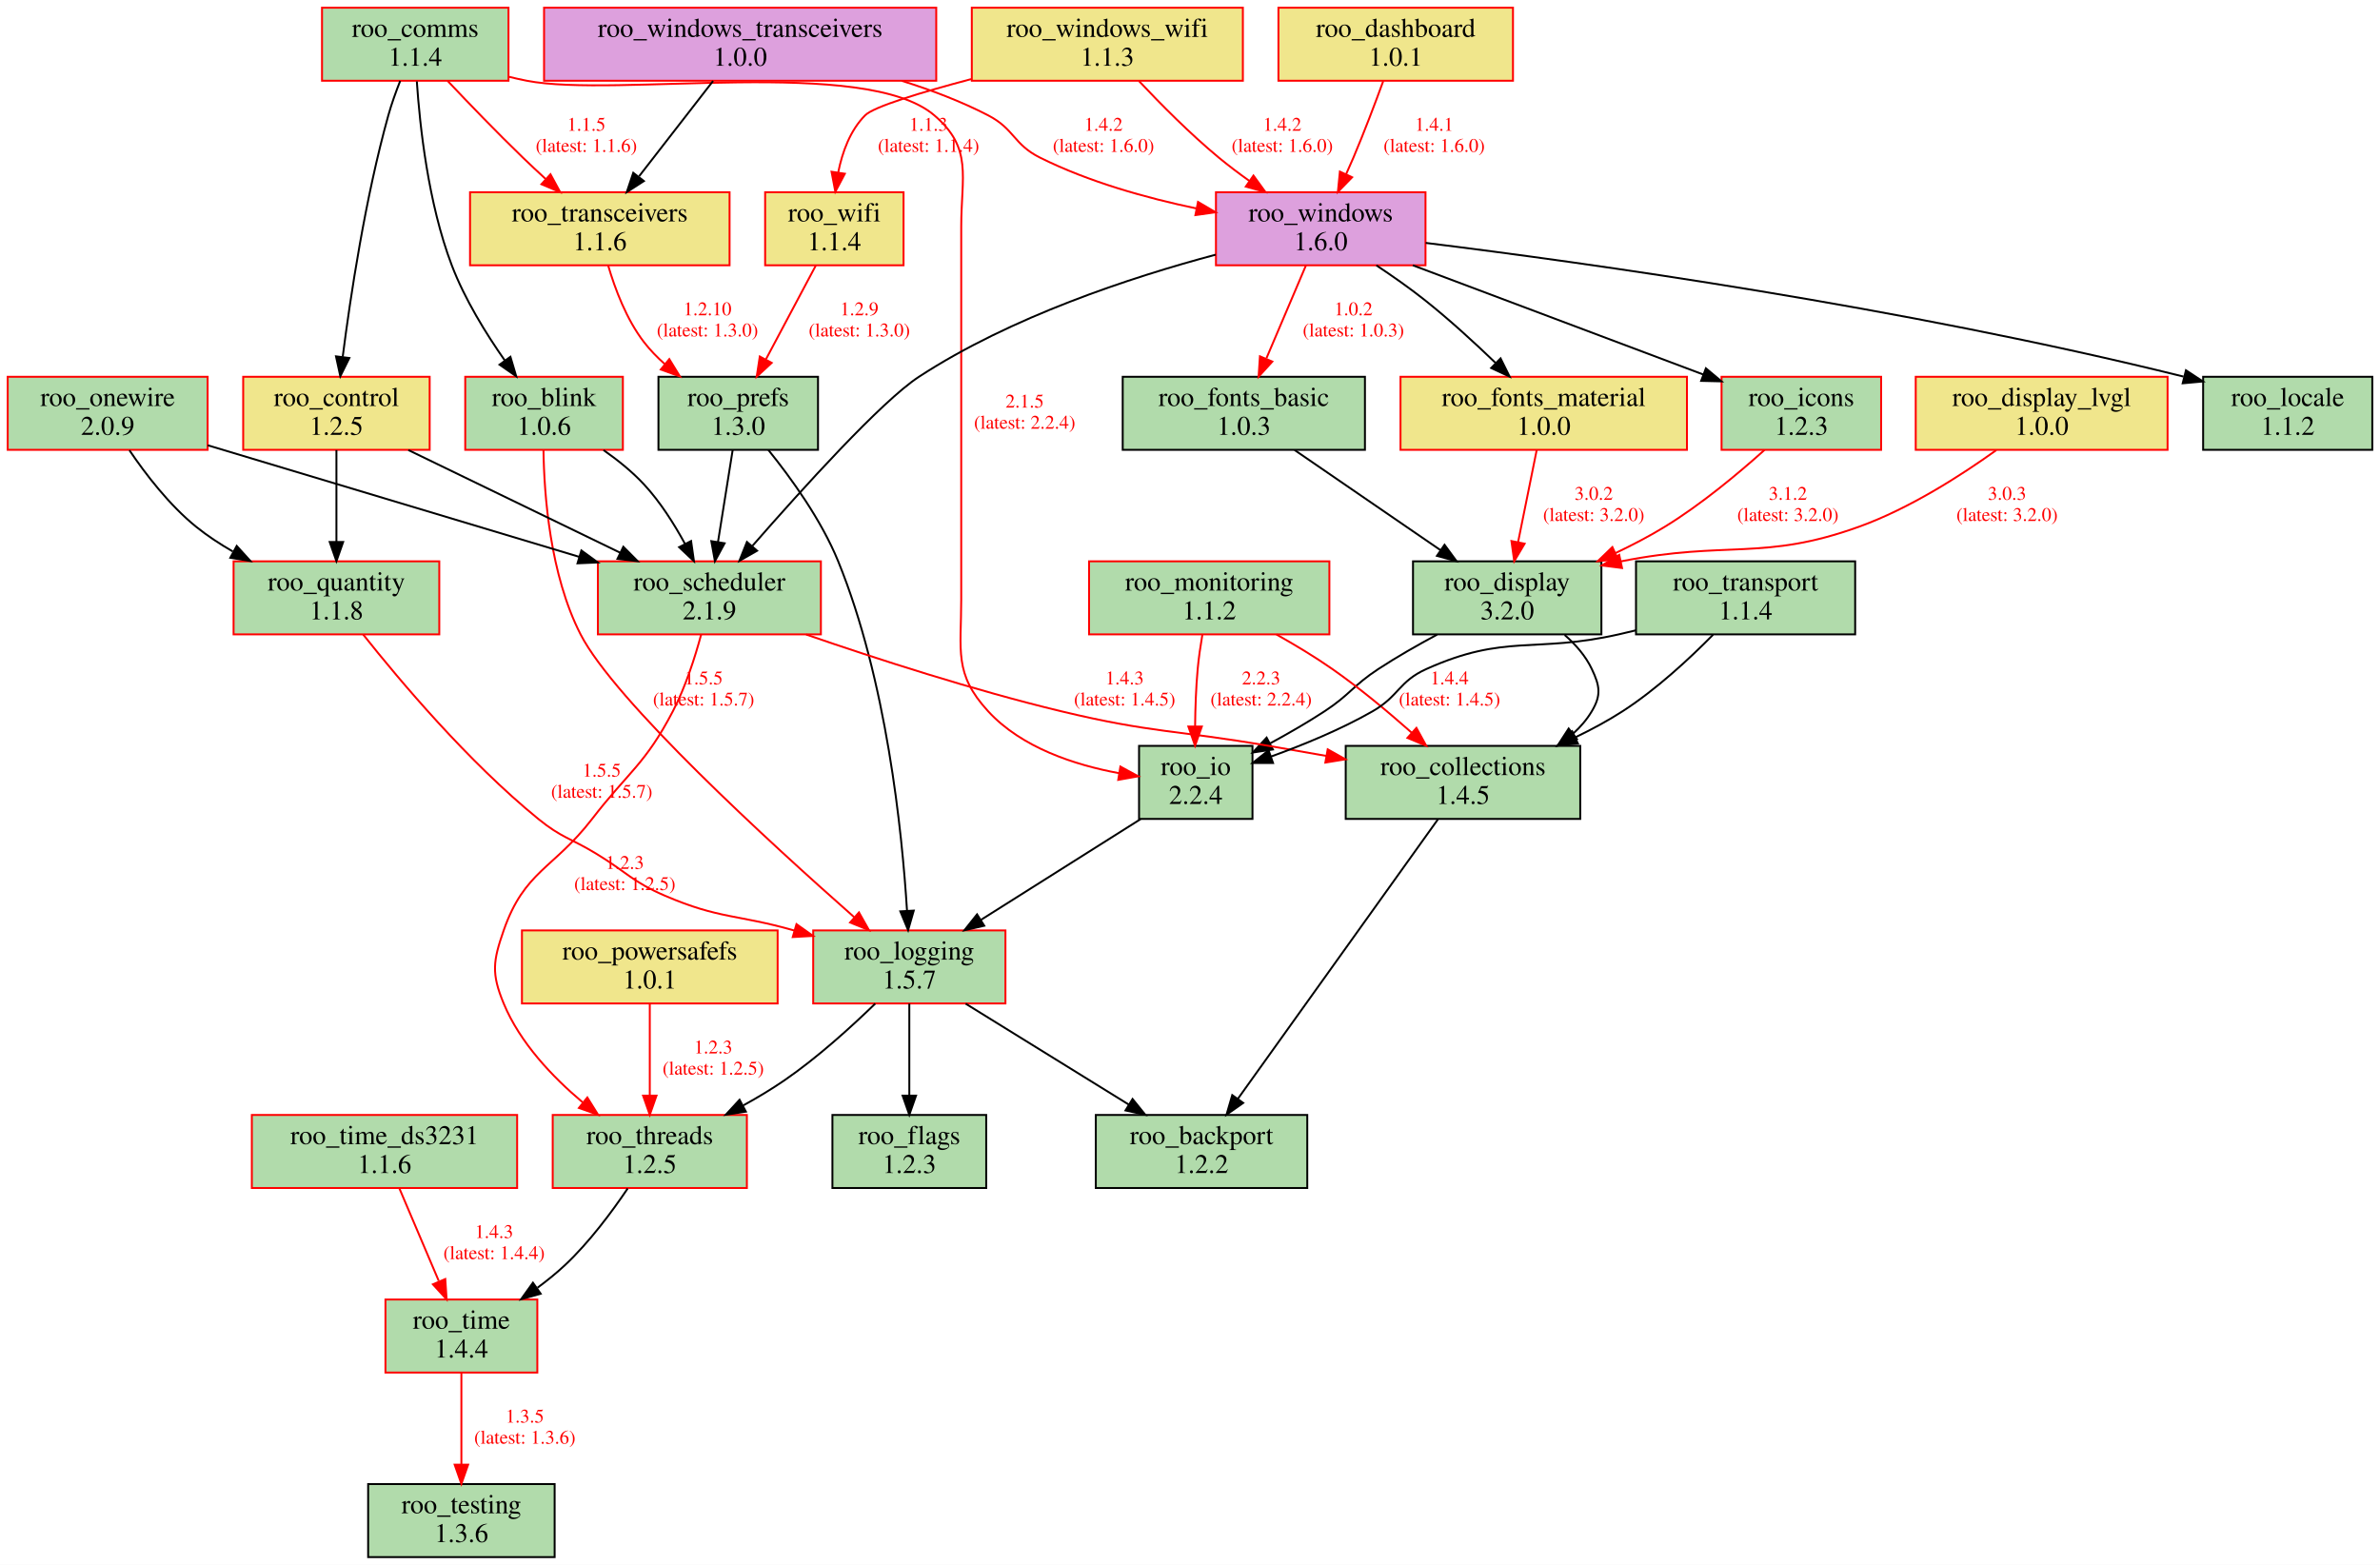
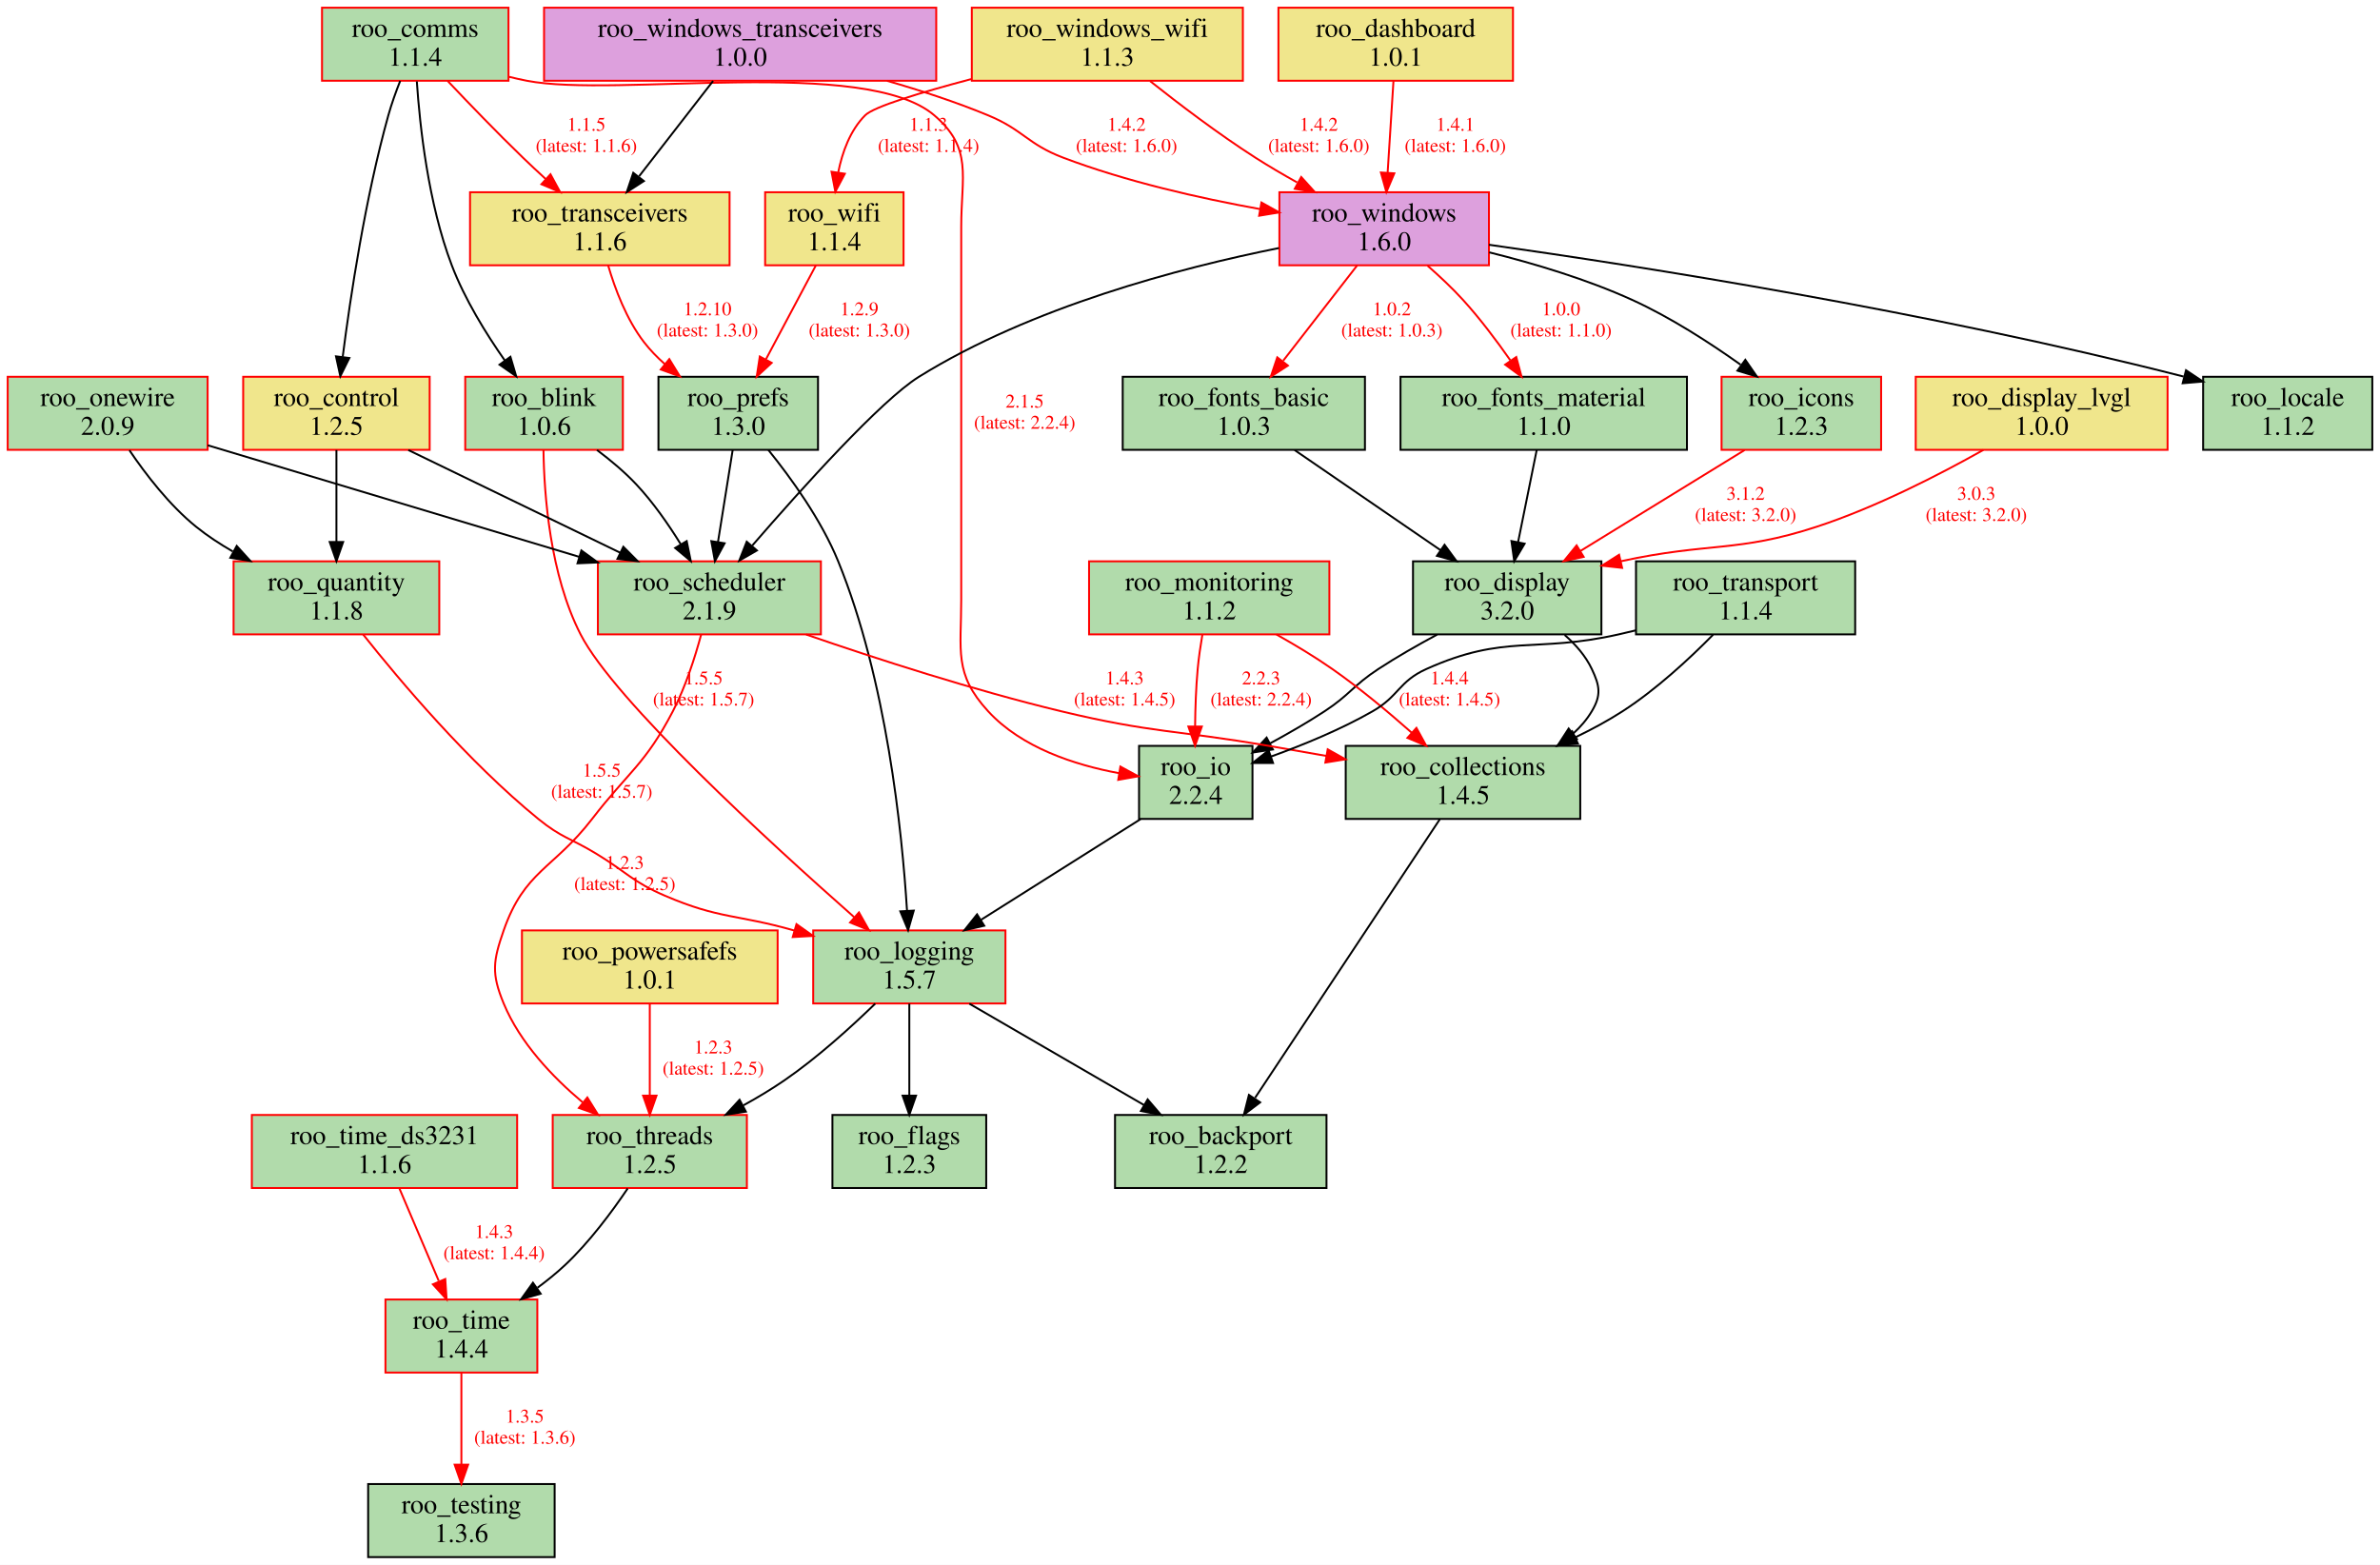
<svg xmlns="http://www.w3.org/2000/svg" width="1238pt" height="814pt" viewBox="0.00 0.00 1238.00 814.00">
  <g id="graph0" class="graph" transform="scale(1 1) rotate(0) translate(4 810)">
    <polygon fill="white" stroke="transparent" points="-4,4 -4,-810 1234,-810 1234,4 -4,4" />
    <g id="node1" class="node">
-       <polygon fill="#b1dbab" stroke="black" points="676,-230 566,-230 566,-192 676,-192 676,-230" />
-       <text text-anchor="middle" x="621" y="-214.8" font-family="Times,serif" font-size="14.00">roo_backport</text>
-       <text text-anchor="middle" x="621" y="-199.8" font-family="Times,serif" font-size="14.00">1.2.2</text>
+       <polygon fill="#b1dbab" stroke="black" points="686,-230 576,-230 576,-192 686,-192 686,-230" />
+       <text text-anchor="middle" x="631" y="-214.8" font-family="Times,serif" font-size="14.00">roo_backport</text>
+       <text text-anchor="middle" x="631" y="-199.8" font-family="Times,serif" font-size="14.00">1.2.2</text>
    </g>
    <g id="node2" class="node">
      <polygon fill="#b1dbab" stroke="red" points="320,-614 238,-614 238,-576 320,-576 320,-614" />
      <text text-anchor="middle" x="279" y="-598.8" font-family="Times,serif" font-size="14.00">roo_blink</text>
      <text text-anchor="middle" x="279" y="-583.8" font-family="Times,serif" font-size="14.00">1.0.6</text>
    </g>
    <g id="node15" class="node">
      <polygon fill="#b1dbab" stroke="red" points="519,-326 419,-326 419,-288 519,-288 519,-326" />
      <text text-anchor="middle" x="469" y="-310.8" font-family="Times,serif" font-size="14.00">roo_logging</text>
      <text text-anchor="middle" x="469" y="-295.8" font-family="Times,serif" font-size="14.00">1.5.7</text>
    </g>
    <g id="edge1" class="edge">
      <path fill="none" stroke="red" d="M278.7,-575.97C279.02,-552.57 282.07,-511.07 298,-480 315.68,-445.52 396.32,-371.72 440.26,-332.95" />
      <polygon fill="red" stroke="red" points="442.81,-335.37 448.01,-326.14 438.19,-330.11 442.81,-335.37" />
      <text text-anchor="middle" x="362" y="-454" font-family="Times,serif" font-size="10.00" fill="red">1.5.5</text>
      <text text-anchor="middle" x="362" y="-443" font-family="Times,serif" font-size="10.00" fill="red">(latest: 1.5.7)</text>
    </g>
    <g id="node21" class="node">
      <polygon fill="#b1dbab" stroke="red" points="423,-518 307,-518 307,-480 423,-480 423,-518" />
      <text text-anchor="middle" x="365" y="-502.8" font-family="Times,serif" font-size="14.00">roo_scheduler</text>
      <text text-anchor="middle" x="365" y="-487.8" font-family="Times,serif" font-size="14.00">2.1.9</text>
    </g>
    <g id="edge2" class="edge">
-       <path fill="none" stroke="black" d="M309.93,-575.86C317.34,-570.67 324.88,-564.6 331,-558 339.39,-548.96 346.64,-537.5 352.27,-527.16" />
-       <polygon fill="black" stroke="black" points="355.48,-528.57 356.97,-518.08 349.26,-525.35 355.48,-528.57" />
+       <path fill="none" stroke="black" d="M306.53,-575.91C313.61,-570.59 320.94,-564.46 327,-558 335.73,-548.7 343.74,-537.16 350.14,-526.83" />
+       <polygon fill="black" stroke="black" points="353.2,-528.53 355.32,-518.15 347.19,-524.94 353.2,-528.53" />
    </g>
    <g id="node3" class="node">
      <polygon fill="#b1dbab" stroke="black" points="818,-422 696,-422 696,-384 818,-384 818,-422" />
      <text text-anchor="middle" x="757" y="-406.8" font-family="Times,serif" font-size="14.00">roo_collections</text>
      <text text-anchor="middle" x="757" y="-391.8" font-family="Times,serif" font-size="14.00">1.4.5</text>
    </g>
    <g id="edge3" class="edge">
-       <path fill="none" stroke="black" d="M743.96,-383.78C719.79,-350.02 667.96,-277.61 639.93,-238.45" />
-       <polygon fill="black" stroke="black" points="642.67,-236.26 634,-230.16 636.98,-240.33 642.67,-236.26" />
+       <path fill="none" stroke="black" d="M744.92,-383.78C722.62,-350.16 674.91,-278.22 648.87,-238.94" />
+       <polygon fill="black" stroke="black" points="651.49,-236.56 643.04,-230.16 645.65,-240.43 651.49,-236.56" />
    </g>
    <g id="node4" class="node">
      <polygon fill="#b1dbab" stroke="red" points="260.5,-806 163.5,-806 163.5,-768 260.5,-768 260.5,-806" />
      <text text-anchor="middle" x="212" y="-790.8" font-family="Times,serif" font-size="14.00">roo_comms</text>
      <text text-anchor="middle" x="212" y="-775.8" font-family="Times,serif" font-size="14.00">1.1.4</text>
    </g>
    <g id="edge4" class="edge">
      <path fill="none" stroke="black" d="M212.82,-767.65C214.36,-744.62 218.71,-704.25 231,-672 237.72,-654.37 248.8,-636.44 258.62,-622.43" />
      <polygon fill="black" stroke="black" points="261.51,-624.4 264.52,-614.25 255.84,-620.31 261.51,-624.4" />
    </g>
    <g id="node5" class="node">
      <polygon fill="khaki" stroke="red" points="219.5,-614 122.5,-614 122.5,-576 219.5,-576 219.5,-614" />
      <text text-anchor="middle" x="171" y="-598.8" font-family="Times,serif" font-size="14.00">roo_control</text>
      <text text-anchor="middle" x="171" y="-583.8" font-family="Times,serif" font-size="14.00">1.2.5</text>
    </g>
    <g id="edge5" class="edge">
      <path fill="none" stroke="black" d="M204.17,-767.92C201.93,-762.26 199.66,-755.94 198,-750 185.99,-706.97 178.26,-655.61 174.27,-624.42" />
      <polygon fill="black" stroke="black" points="177.72,-623.77 173.02,-614.28 170.77,-624.63 177.72,-623.77" />
    </g>
    <g id="node13" class="node">
      <polygon fill="#b1dbab" stroke="black" points="647.5,-422 588.5,-422 588.5,-384 647.5,-384 647.5,-422" />
      <text text-anchor="middle" x="618" y="-406.8" font-family="Times,serif" font-size="14.00">roo_io</text>
      <text text-anchor="middle" x="618" y="-391.8" font-family="Times,serif" font-size="14.00">2.2.4</text>
    </g>
    <g id="edge6" class="edge">
      <path fill="none" stroke="red" d="M260.54,-770.1C263.72,-769.32 266.9,-768.61 270,-768 316.4,-758.94 446.12,-780.79 482,-750 502.12,-732.73 496,-718.52 496,-692 496,-692 496,-692 496,-498 496,-471.48 492.06,-459.53 510,-440 527.39,-421.07 554.99,-412.08 577.94,-407.82" />
      <polygon fill="red" stroke="red" points="578.79,-411.23 588.1,-406.17 577.67,-404.32 578.79,-411.23" />
      <text text-anchor="middle" x="529" y="-598" font-family="Times,serif" font-size="10.00" fill="red">2.1.5</text>
      <text text-anchor="middle" x="529" y="-587" font-family="Times,serif" font-size="10.00" fill="red">(latest: 2.2.4)</text>
    </g>
    <g id="node26" class="node">
      <polygon fill="khaki" stroke="red" points="375.5,-710 240.5,-710 240.5,-672 375.5,-672 375.5,-710" />
      <text text-anchor="middle" x="308" y="-694.8" font-family="Times,serif" font-size="14.00">roo_transceivers</text>
      <text text-anchor="middle" x="308" y="-679.8" font-family="Times,serif" font-size="14.00">1.1.6</text>
    </g>
    <g id="edge7" class="edge">
      <path fill="none" stroke="red" d="M228.84,-767.91C239.8,-756.31 254.51,-741.03 268,-728 271.77,-724.36 275.8,-720.59 279.81,-716.92" />
      <polygon fill="red" stroke="red" points="282.34,-719.35 287.4,-710.04 277.64,-714.16 282.34,-719.35" />
      <text text-anchor="middle" x="301" y="-742" font-family="Times,serif" font-size="10.00" fill="red">1.1.5</text>
      <text text-anchor="middle" x="301" y="-731" font-family="Times,serif" font-size="10.00" fill="red">(latest: 1.1.6)</text>
    </g>
    <g id="node20" class="node">
      <polygon fill="#b1dbab" stroke="red" points="224.5,-518 117.5,-518 117.5,-480 224.5,-480 224.5,-518" />
      <text text-anchor="middle" x="171" y="-502.8" font-family="Times,serif" font-size="14.00">roo_quantity</text>
      <text text-anchor="middle" x="171" y="-487.8" font-family="Times,serif" font-size="14.00">1.1.8</text>
    </g>
    <g id="edge8" class="edge">
      <path fill="none" stroke="black" d="M171,-575.88C171,-562.35 171,-543.62 171,-528.15" />
      <polygon fill="black" stroke="black" points="174.5,-528.07 171,-518.07 167.5,-528.07 174.5,-528.07" />
    </g>
    <g id="edge9" class="edge">
      <path fill="none" stroke="black" d="M208.41,-575.88C239.81,-560.66 284.81,-538.85 318.52,-522.52" />
      <polygon fill="black" stroke="black" points="320.24,-525.58 327.71,-518.07 317.18,-519.28 320.24,-525.58" />
    </g>
    <g id="node6" class="node">
      <polygon fill="khaki" stroke="red" points="783,-806 661,-806 661,-768 783,-768 783,-806" />
      <text text-anchor="middle" x="722" y="-790.8" font-family="Times,serif" font-size="14.00">roo_dashboard</text>
      <text text-anchor="middle" x="722" y="-775.8" font-family="Times,serif" font-size="14.00">1.0.1</text>
    </g>
    <g id="node29" class="node">
-       <polygon fill="plum" stroke="red" points="737.5,-710 628.5,-710 628.5,-672 737.5,-672 737.5,-710" />
-       <text text-anchor="middle" x="683" y="-694.8" font-family="Times,serif" font-size="14.00">roo_windows</text>
-       <text text-anchor="middle" x="683" y="-679.8" font-family="Times,serif" font-size="14.00">1.6.0</text>
+       <polygon fill="plum" stroke="red" points="770.5,-710 661.5,-710 661.5,-672 770.5,-672 770.5,-710" />
+       <text text-anchor="middle" x="716" y="-694.8" font-family="Times,serif" font-size="14.00">roo_windows</text>
+       <text text-anchor="middle" x="716" y="-679.8" font-family="Times,serif" font-size="14.00">1.6.0</text>
    </g>
    <g id="edge10" class="edge">
-       <path fill="none" stroke="red" d="M715.52,-767.83C711.32,-756.32 705.6,-741.18 700,-728 698.8,-725.17 697.49,-722.23 696.17,-719.31" />
-       <polygon fill="red" stroke="red" points="699.32,-717.78 691.93,-710.19 692.97,-720.73 699.32,-717.78" />
-       <text text-anchor="middle" x="742" y="-742" font-family="Times,serif" font-size="10.00" fill="red">1.4.1</text>
-       <text text-anchor="middle" x="742" y="-731" font-family="Times,serif" font-size="10.00" fill="red">(latest: 1.6.0)</text>
+       <path fill="none" stroke="red" d="M720.84,-767.88C719.98,-754.35 718.78,-735.62 717.8,-720.15" />
+       <polygon fill="red" stroke="red" points="721.28,-719.83 717.15,-710.07 714.3,-720.27 721.28,-719.83" />
+       <text text-anchor="middle" x="753" y="-742" font-family="Times,serif" font-size="10.00" fill="red">1.4.1</text>
+       <text text-anchor="middle" x="753" y="-731" font-family="Times,serif" font-size="10.00" fill="red">(latest: 1.6.0)</text>
    </g>
    <g id="node7" class="node">
      <polygon fill="#b1dbab" stroke="black" points="829,-518 731,-518 731,-480 829,-480 829,-518" />
      <text text-anchor="middle" x="780" y="-502.8" font-family="Times,serif" font-size="14.00">roo_display</text>
      <text text-anchor="middle" x="780" y="-487.8" font-family="Times,serif" font-size="14.00">3.2.0</text>
    </g>
    <g id="edge11" class="edge">
      <path fill="none" stroke="black" d="M809.9,-479.69C815.6,-474.71 820.79,-468.78 824,-462 828.19,-453.16 829.02,-448.39 824,-440 821.43,-435.69 818.14,-431.87 814.41,-428.49" />
      <polygon fill="black" stroke="black" points="816.26,-425.49 806.21,-422.13 811.97,-431.03 816.26,-425.49" />
    </g>
    <g id="edge12" class="edge">
      <path fill="none" stroke="black" d="M743.52,-479.87C733.43,-474.46 722.61,-468.29 713,-462 699.76,-453.33 698.24,-448.67 685,-440 676.04,-434.14 666.04,-428.38 656.55,-423.24" />
      <polygon fill="black" stroke="black" points="658.13,-420.12 647.66,-418.53 654.85,-426.3 658.13,-420.12" />
    </g>
    <g id="node8" class="node">
      <polygon fill="khaki" stroke="red" points="1123.5,-614 992.5,-614 992.5,-576 1123.5,-576 1123.5,-614" />
      <text text-anchor="middle" x="1058" y="-598.8" font-family="Times,serif" font-size="14.00">roo_display_lvgl</text>
      <text text-anchor="middle" x="1058" y="-583.8" font-family="Times,serif" font-size="14.00">1.0.0</text>
    </g>
    <g id="edge13" class="edge">
-       <path fill="none" stroke="red" d="M1034.39,-575.82C1015.97,-562.6 989.18,-545.43 963,-536 913.08,-518.03 894.76,-528.99 839.24,-517.99" />
-       <polygon fill="red" stroke="red" points="839.73,-514.52 829.22,-515.85 838.27,-521.36 839.73,-514.52" />
-       <text text-anchor="middle" x="1040" y="-550" font-family="Times,serif" font-size="10.00" fill="red">3.0.3</text>
-       <text text-anchor="middle" x="1040" y="-539" font-family="Times,serif" font-size="10.00" fill="red">(latest: 3.2.0)</text>
+       <path fill="none" stroke="red" d="M1027.74,-575.97C1004.71,-563.01 971.81,-546.09 941,-536 899.68,-522.46 885.06,-528.05 839.19,-518.05" />
+       <polygon fill="red" stroke="red" points="839.77,-514.59 829.24,-515.75 838.2,-521.41 839.77,-514.59" />
+       <text text-anchor="middle" x="1024" y="-550" font-family="Times,serif" font-size="10.00" fill="red">3.0.3</text>
+       <text text-anchor="middle" x="1024" y="-539" font-family="Times,serif" font-size="10.00" fill="red">(latest: 3.2.0)</text>
    </g>
    <g id="node9" class="node">
      <polygon fill="#b1dbab" stroke="black" points="509,-230 429,-230 429,-192 509,-192 509,-230" />
      <text text-anchor="middle" x="469" y="-214.8" font-family="Times,serif" font-size="14.00">roo_flags</text>
      <text text-anchor="middle" x="469" y="-199.8" font-family="Times,serif" font-size="14.00">1.2.3</text>
    </g>
    <g id="node10" class="node">
      <polygon fill="#b1dbab" stroke="black" points="706,-614 580,-614 580,-576 706,-576 706,-614" />
      <text text-anchor="middle" x="643" y="-598.8" font-family="Times,serif" font-size="14.00">roo_fonts_basic</text>
      <text text-anchor="middle" x="643" y="-583.8" font-family="Times,serif" font-size="14.00">1.0.3</text>
    </g>
    <g id="edge14" class="edge">
      <path fill="none" stroke="black" d="M669.41,-575.88C691.02,-561.05 721.75,-539.97 745.33,-523.79" />
      <polygon fill="black" stroke="black" points="747.4,-526.61 753.67,-518.07 743.44,-520.84 747.4,-526.61" />
    </g>
    <g id="node11" class="node">
-       <polygon fill="khaki" stroke="red" points="873.5,-614 724.5,-614 724.5,-576 873.5,-576 873.5,-614" />
+       <polygon fill="#b1dbab" stroke="black" points="873.5,-614 724.5,-614 724.5,-576 873.5,-576 873.5,-614" />
      <text text-anchor="middle" x="799" y="-598.8" font-family="Times,serif" font-size="14.00">roo_fonts_material</text>
-       <text text-anchor="middle" x="799" y="-583.8" font-family="Times,serif" font-size="14.00">1.0.0</text>
+       <text text-anchor="middle" x="799" y="-583.8" font-family="Times,serif" font-size="14.00">1.1.0</text>
    </g>
    <g id="edge15" class="edge">
-       <path fill="none" stroke="red" d="M795.34,-575.88C792.6,-562.35 788.82,-543.62 785.69,-528.15" />
-       <polygon fill="red" stroke="red" points="789.06,-527.18 783.65,-518.07 782.2,-528.56 789.06,-527.18" />
-       <text text-anchor="middle" x="825" y="-550" font-family="Times,serif" font-size="10.00" fill="red">3.0.2</text>
-       <text text-anchor="middle" x="825" y="-539" font-family="Times,serif" font-size="10.00" fill="red">(latest: 3.2.0)</text>
+       <path fill="none" stroke="black" d="M795.34,-575.88C792.6,-562.35 788.82,-543.62 785.69,-528.15" />
+       <polygon fill="black" stroke="black" points="789.06,-527.18 783.65,-518.07 782.2,-528.56 789.06,-527.18" />
    </g>
    <g id="node12" class="node">
      <polygon fill="#b1dbab" stroke="red" points="974.5,-614 891.5,-614 891.5,-576 974.5,-576 974.5,-614" />
      <text text-anchor="middle" x="933" y="-598.8" font-family="Times,serif" font-size="14.00">roo_icons</text>
      <text text-anchor="middle" x="933" y="-583.8" font-family="Times,serif" font-size="14.00">1.2.3</text>
    </g>
    <g id="edge16" class="edge">
-       <path fill="none" stroke="red" d="M913.89,-575.97C900.18,-563.66 880.87,-547.55 862,-536 853.93,-531.06 845.06,-526.43 836.23,-522.25" />
-       <polygon fill="red" stroke="red" points="837.63,-519.04 827.08,-518.06 834.71,-525.41 837.63,-519.04" />
-       <text text-anchor="middle" x="926" y="-550" font-family="Times,serif" font-size="10.00" fill="red">3.1.2</text>
-       <text text-anchor="middle" x="926" y="-539" font-family="Times,serif" font-size="10.00" fill="red">(latest: 3.2.0)</text>
+       <path fill="none" stroke="red" d="M903.5,-575.88C879.16,-560.92 844.45,-539.6 818.03,-523.36" />
+       <polygon fill="red" stroke="red" points="819.76,-520.32 809.41,-518.07 816.1,-526.29 819.76,-520.32" />
+       <text text-anchor="middle" x="904" y="-550" font-family="Times,serif" font-size="10.00" fill="red">3.1.2</text>
+       <text text-anchor="middle" x="904" y="-539" font-family="Times,serif" font-size="10.00" fill="red">(latest: 3.2.0)</text>
    </g>
    <g id="edge17" class="edge">
      <path fill="none" stroke="black" d="M589.27,-383.88C565.67,-368.99 532.06,-347.78 506.37,-331.57" />
      <polygon fill="black" stroke="black" points="507.97,-328.44 497.64,-326.07 504.23,-334.36 507.97,-328.44" />
    </g>
    <g id="node14" class="node">
      <polygon fill="#b1dbab" stroke="black" points="1230,-614 1142,-614 1142,-576 1230,-576 1230,-614" />
      <text text-anchor="middle" x="1186" y="-598.8" font-family="Times,serif" font-size="14.00">roo_locale</text>
      <text text-anchor="middle" x="1186" y="-583.8" font-family="Times,serif" font-size="14.00">1.1.2</text>
    </g>
    <g id="edge18" class="edge">
-       <path fill="none" stroke="black" d="M498.31,-287.88C522.49,-272.92 556.97,-251.6 583.22,-235.36" />
-       <polygon fill="black" stroke="black" points="585.12,-238.31 591.78,-230.07 581.44,-232.35 585.12,-238.31" />
+       <path fill="none" stroke="black" d="M500.24,-287.88C526.12,-272.86 563.08,-251.41 591.1,-235.15" />
+       <polygon fill="black" stroke="black" points="592.97,-238.11 599.86,-230.07 589.45,-232.06 592.97,-238.11" />
    </g>
    <g id="edge19" class="edge">
      <path fill="none" stroke="black" d="M469,-287.88C469,-274.35 469,-255.62 469,-240.15" />
      <polygon fill="black" stroke="black" points="472.5,-240.07 469,-230.07 465.5,-240.07 472.5,-240.07" />
    </g>
    <g id="node23" class="node">
      <polygon fill="#b1dbab" stroke="red" points="384.5,-230 283.5,-230 283.5,-192 384.5,-192 384.5,-230" />
      <text text-anchor="middle" x="334" y="-214.8" font-family="Times,serif" font-size="14.00">roo_threads</text>
      <text text-anchor="middle" x="334" y="-199.8" font-family="Times,serif" font-size="14.00">1.2.5</text>
    </g>
    <g id="edge20" class="edge">
      <path fill="none" stroke="black" d="M451.27,-287.92C438.75,-275.75 421.2,-259.82 404,-248 397.35,-243.43 390.04,-239.05 382.73,-235.02" />
      <polygon fill="black" stroke="black" points="383.99,-231.73 373.52,-230.12 380.7,-237.91 383.99,-231.73" />
    </g>
    <g id="node16" class="node">
      <polygon fill="#b1dbab" stroke="red" points="687.5,-518 562.5,-518 562.5,-480 687.5,-480 687.5,-518" />
      <text text-anchor="middle" x="625" y="-502.8" font-family="Times,serif" font-size="14.00">roo_monitoring</text>
      <text text-anchor="middle" x="625" y="-487.8" font-family="Times,serif" font-size="14.00">1.1.2</text>
    </g>
    <g id="edge21" class="edge">
      <path fill="none" stroke="red" d="M659.96,-479.95C669.6,-474.54 679.9,-468.35 689,-462 703.3,-452.02 718.15,-439.63 730.31,-428.86" />
      <polygon fill="red" stroke="red" points="732.78,-431.35 737.88,-422.06 728.1,-426.14 732.78,-431.35" />
      <text text-anchor="middle" x="750" y="-454" font-family="Times,serif" font-size="10.00" fill="red">1.4.4</text>
      <text text-anchor="middle" x="750" y="-443" font-family="Times,serif" font-size="10.00" fill="red">(latest: 1.4.5)</text>
    </g>
    <g id="edge22" class="edge">
      <path fill="none" stroke="red" d="M621.42,-479.75C620.46,-474.09 619.53,-467.81 619,-462 618.11,-452.31 617.75,-441.67 617.65,-432.18" />
      <polygon fill="red" stroke="red" points="621.15,-432.06 617.63,-422.06 614.15,-432.07 621.15,-432.06" />
      <text text-anchor="middle" x="652" y="-454" font-family="Times,serif" font-size="10.00" fill="red">2.2.3</text>
      <text text-anchor="middle" x="652" y="-443" font-family="Times,serif" font-size="10.00" fill="red">(latest: 2.2.4)</text>
    </g>
    <g id="node17" class="node">
      <polygon fill="#b1dbab" stroke="red" points="104,-614 0,-614 0,-576 104,-576 104,-614" />
      <text text-anchor="middle" x="52" y="-598.8" font-family="Times,serif" font-size="14.00">roo_onewire</text>
      <text text-anchor="middle" x="52" y="-583.8" font-family="Times,serif" font-size="14.00">2.0.9</text>
    </g>
    <g id="edge24" class="edge">
      <path fill="none" stroke="black" d="M63.33,-575.76C71.73,-563.36 84.1,-547.22 98,-536 103.82,-531.3 110.36,-527.01 117.06,-523.15" />
      <polygon fill="black" stroke="black" points="119.13,-526.01 126.26,-518.16 115.8,-519.85 119.13,-526.01" />
    </g>
    <g id="edge23" class="edge">
      <path fill="none" stroke="black" d="M104.04,-578.37C156.95,-562.48 239.18,-537.78 297.17,-520.37" />
      <polygon fill="black" stroke="black" points="298.41,-523.65 306.98,-517.42 296.4,-516.95 298.41,-523.65" />
    </g>
    <g id="node18" class="node">
      <polygon fill="khaki" stroke="red" points="400.5,-326 267.5,-326 267.5,-288 400.5,-288 400.5,-326" />
      <text text-anchor="middle" x="334" y="-310.8" font-family="Times,serif" font-size="14.00">roo_powersafefs</text>
      <text text-anchor="middle" x="334" y="-295.8" font-family="Times,serif" font-size="14.00">1.0.1</text>
    </g>
    <g id="edge25" class="edge">
      <path fill="none" stroke="red" d="M334,-287.88C334,-274.35 334,-255.62 334,-240.15" />
      <polygon fill="red" stroke="red" points="337.5,-240.07 334,-230.07 330.5,-240.07 337.5,-240.07" />
      <text text-anchor="middle" x="367" y="-262" font-family="Times,serif" font-size="10.00" fill="red">1.2.3</text>
      <text text-anchor="middle" x="367" y="-251" font-family="Times,serif" font-size="10.00" fill="red">(latest: 1.2.5)</text>
    </g>
    <g id="node19" class="node">
      <polygon fill="#b1dbab" stroke="black" points="421.5,-614 338.5,-614 338.5,-576 421.5,-576 421.5,-614" />
      <text text-anchor="middle" x="380" y="-598.8" font-family="Times,serif" font-size="14.00">roo_prefs</text>
      <text text-anchor="middle" x="380" y="-583.8" font-family="Times,serif" font-size="14.00">1.3.0</text>
    </g>
    <g id="edge26" class="edge">
      <path fill="none" stroke="black" d="M395.67,-575.93C407.51,-561.29 423.19,-539.61 432,-518 457.15,-456.32 465.23,-377.61 467.8,-336.28" />
      <polygon fill="black" stroke="black" points="471.31,-336.31 468.37,-326.13 464.32,-335.92 471.31,-336.31" />
    </g>
    <g id="edge27" class="edge">
      <path fill="none" stroke="black" d="M377.11,-575.88C374.95,-562.35 371.96,-543.62 369.49,-528.15" />
      <polygon fill="black" stroke="black" points="372.92,-527.39 367.88,-518.07 366,-528.5 372.92,-527.39" />
    </g>
    <g id="edge28" class="edge">
      <path fill="none" stroke="red" d="M184.92,-479.91C203.83,-456.09 239.49,-413.73 276,-384 288.06,-374.18 292.7,-374.05 306,-366 322.04,-356.29 324.77,-351.4 342,-344 370.33,-331.84 379.34,-334.43 409,-326 409.1,-325.97 409.2,-325.94 409.3,-325.91" />
      <polygon fill="red" stroke="red" points="410.3,-329.27 418.94,-323.14 408.36,-322.54 410.3,-329.27" />
      <text text-anchor="middle" x="309" y="-406" font-family="Times,serif" font-size="10.00" fill="red">1.5.5</text>
      <text text-anchor="middle" x="309" y="-395" font-family="Times,serif" font-size="10.00" fill="red">(latest: 1.5.7)</text>
    </g>
    <g id="edge29" class="edge">
      <path fill="none" stroke="red" d="M415.34,-479.92C451.8,-467.35 502.47,-450.95 548,-440 595.31,-428.62 608.05,-430.27 656,-422 665.68,-420.33 675.87,-418.55 685.9,-416.77" />
      <polygon fill="red" stroke="red" points="686.63,-420.2 695.87,-415.01 685.41,-413.31 686.63,-420.2" />
      <text text-anchor="middle" x="581" y="-454" font-family="Times,serif" font-size="10.00" fill="red">1.4.3</text>
      <text text-anchor="middle" x="581" y="-443" font-family="Times,serif" font-size="10.00" fill="red">(latest: 1.4.5)</text>
    </g>
    <g id="edge30" class="edge">
      <path fill="none" stroke="red" d="M360.71,-479.88C357.53,-468.12 352.61,-452.69 346,-440 331.63,-412.41 323,-408.63 304,-384 283.91,-357.95 268.82,-357.07 258,-326 252.44,-310.05 251.54,-303.6 258,-288 266.45,-267.59 283.34,-249.81 299.05,-236.59" />
      <polygon fill="red" stroke="red" points="301.51,-239.1 307.11,-230.1 297.12,-233.64 301.51,-239.1" />
      <text text-anchor="middle" x="321" y="-358" font-family="Times,serif" font-size="10.00" fill="red">1.2.3</text>
      <text text-anchor="middle" x="321" y="-347" font-family="Times,serif" font-size="10.00" fill="red">(latest: 1.2.5)</text>
    </g>
    <g id="node22" class="node">
      <polygon fill="#b1dbab" stroke="black" points="284.5,-38 187.5,-38 187.5,0 284.5,0 284.5,-38" />
      <text text-anchor="middle" x="236" y="-22.8" font-family="Times,serif" font-size="14.00">roo_testing</text>
      <text text-anchor="middle" x="236" y="-7.8" font-family="Times,serif" font-size="14.00">1.3.6</text>
    </g>
    <g id="node24" class="node">
      <polygon fill="#b1dbab" stroke="red" points="275.5,-134 196.5,-134 196.5,-96 275.5,-96 275.5,-134" />
      <text text-anchor="middle" x="236" y="-118.8" font-family="Times,serif" font-size="14.00">roo_time</text>
      <text text-anchor="middle" x="236" y="-103.8" font-family="Times,serif" font-size="14.00">1.4.4</text>
    </g>
    <g id="edge31" class="edge">
      <path fill="none" stroke="black" d="M322.49,-191.74C314.33,-179.64 302.61,-163.86 290,-152 285.58,-147.85 280.64,-143.85 275.58,-140.12" />
      <polygon fill="black" stroke="black" points="277.24,-137.01 267.04,-134.13 273.22,-142.74 277.24,-137.01" />
    </g>
    <g id="edge32" class="edge">
      <path fill="none" stroke="red" d="M236,-95.88C236,-82.35 236,-63.62 236,-48.15" />
      <polygon fill="red" stroke="red" points="239.5,-48.07 236,-38.07 232.5,-48.07 239.5,-48.07" />
      <text text-anchor="middle" x="269" y="-70" font-family="Times,serif" font-size="10.00" fill="red">1.3.5</text>
      <text text-anchor="middle" x="269" y="-59" font-family="Times,serif" font-size="10.00" fill="red">(latest: 1.3.6)</text>
    </g>
    <g id="node25" class="node">
      <polygon fill="#b1dbab" stroke="red" points="265,-230 127,-230 127,-192 265,-192 265,-230" />
      <text text-anchor="middle" x="196" y="-214.8" font-family="Times,serif" font-size="14.00">roo_time_ds3231</text>
      <text text-anchor="middle" x="196" y="-199.8" font-family="Times,serif" font-size="14.00">1.1.6</text>
    </g>
    <g id="edge33" class="edge">
      <path fill="none" stroke="red" d="M203.71,-191.88C209.52,-178.22 217.59,-159.26 224.21,-143.71" />
      <polygon fill="red" stroke="red" points="227.62,-144.64 228.31,-134.07 221.18,-141.9 227.62,-144.64" />
      <text text-anchor="middle" x="253" y="-166" font-family="Times,serif" font-size="10.00" fill="red">1.4.3</text>
      <text text-anchor="middle" x="253" y="-155" font-family="Times,serif" font-size="10.00" fill="red">(latest: 1.4.4)</text>
    </g>
    <g id="edge34" class="edge">
      <path fill="none" stroke="red" d="M312.33,-671.93C315.9,-659.76 321.87,-643.83 331,-632 334.14,-627.93 337.87,-624.1 341.84,-620.57" />
      <polygon fill="red" stroke="red" points="344.15,-623.2 349.68,-614.17 339.72,-617.78 344.15,-623.2" />
      <text text-anchor="middle" x="364" y="-646" font-family="Times,serif" font-size="10.00" fill="red">1.2.10</text>
      <text text-anchor="middle" x="364" y="-635" font-family="Times,serif" font-size="10.00" fill="red">(latest: 1.3.0)</text>
    </g>
    <g id="node27" class="node">
      <polygon fill="#b1dbab" stroke="black" points="961,-518 847,-518 847,-480 961,-480 961,-518" />
      <text text-anchor="middle" x="904" y="-502.8" font-family="Times,serif" font-size="14.00">roo_transport</text>
      <text text-anchor="middle" x="904" y="-487.8" font-family="Times,serif" font-size="14.00">1.1.4</text>
    </g>
    <g id="edge35" class="edge">
      <path fill="none" stroke="black" d="M887.09,-479.81C874.88,-467.42 857.52,-451.3 840,-440 832.34,-435.06 823.89,-430.51 815.4,-426.43" />
      <polygon fill="black" stroke="black" points="816.76,-423.2 806.21,-422.19 813.82,-429.56 816.76,-423.2" />
    </g>
    <g id="edge36" class="edge">
      <path fill="none" stroke="black" d="M846.84,-482.08C843.86,-481.35 840.9,-480.65 838,-480 793.95,-470.05 779.2,-480.5 738,-462 723.56,-455.52 723.74,-447.86 710,-440 693.45,-430.53 673.92,-422.5 657.12,-416.44" />
      <polygon fill="black" stroke="black" points="658.19,-413.1 647.59,-413.1 655.87,-419.71 658.19,-413.1" />
    </g>
    <g id="node28" class="node">
      <polygon fill="khaki" stroke="red" points="466,-710 394,-710 394,-672 466,-672 466,-710" />
      <text text-anchor="middle" x="430" y="-694.8" font-family="Times,serif" font-size="14.00">roo_wifi</text>
      <text text-anchor="middle" x="430" y="-679.8" font-family="Times,serif" font-size="14.00">1.1.4</text>
    </g>
    <g id="edge37" class="edge">
      <path fill="none" stroke="red" d="M420.36,-671.88C413.03,-658.09 402.82,-638.9 394.5,-623.26" />
      <polygon fill="red" stroke="red" points="397.4,-621.25 389.61,-614.07 391.22,-624.54 397.4,-621.25" />
      <text text-anchor="middle" x="443" y="-646" font-family="Times,serif" font-size="10.00" fill="red">1.2.9</text>
      <text text-anchor="middle" x="443" y="-635" font-family="Times,serif" font-size="10.00" fill="red">(latest: 1.3.0)</text>
    </g>
    <g id="edge38" class="edge">
-       <path fill="none" stroke="red" d="M675.29,-671.88C669.48,-658.22 661.41,-639.26 654.79,-623.71" />
-       <polygon fill="red" stroke="red" points="657.82,-621.9 650.69,-614.07 651.38,-624.64 657.82,-621.9" />
-       <text text-anchor="middle" x="700" y="-646" font-family="Times,serif" font-size="10.00" fill="red">1.0.2</text>
-       <text text-anchor="middle" x="700" y="-635" font-family="Times,serif" font-size="10.00" fill="red">(latest: 1.0.3)</text>
+       <path fill="none" stroke="red" d="M701.92,-671.88C691.02,-657.83 675.75,-638.17 663.49,-622.38" />
+       <polygon fill="red" stroke="red" points="665.93,-619.82 657.03,-614.07 660.4,-624.11 665.93,-619.82" />
+       <text text-anchor="middle" x="720" y="-646" font-family="Times,serif" font-size="10.00" fill="red">1.0.2</text>
+       <text text-anchor="middle" x="720" y="-635" font-family="Times,serif" font-size="10.00" fill="red">(latest: 1.0.3)</text>
    </g>
    <g id="edge39" class="edge">
-       <path fill="none" stroke="black" d="M711.92,-671.98C720.22,-666.48 729.14,-660.23 737,-654 749.77,-643.89 763.06,-631.7 774.05,-621.11" />
-       <polygon fill="black" stroke="black" points="776.55,-623.57 781.26,-614.08 771.66,-618.56 776.55,-623.57" />
+       <path fill="none" stroke="red" d="M738.55,-671.8C744.79,-666.34 751.39,-660.16 757,-654 765.8,-644.33 774.46,-632.81 781.61,-622.6" />
+       <polygon fill="red" stroke="red" points="784.71,-624.27 787.47,-614.04 778.93,-620.32 784.71,-624.27" />
+       <text text-anchor="middle" x="808" y="-646" font-family="Times,serif" font-size="10.00" fill="red">1.0.0</text>
+       <text text-anchor="middle" x="808" y="-635" font-family="Times,serif" font-size="10.00" fill="red">(latest: 1.1.0)</text>
    </g>
    <g id="edge41" class="edge">
-       <path fill="none" stroke="black" d="M730.91,-671.99C774.23,-655.7 837.83,-631.78 882.07,-615.15" />
-       <polygon fill="black" stroke="black" points="883.35,-618.41 891.48,-611.61 880.88,-611.86 883.35,-618.41" />
+       <path fill="none" stroke="black" d="M770.67,-678.73C794.14,-672.89 821.51,-664.7 845,-654 864.81,-644.98 885.21,-631.81 901.38,-620.31" />
+       <polygon fill="black" stroke="black" points="903.86,-622.83 909.89,-614.12 899.75,-617.17 903.86,-622.83" />
    </g>
    <g id="edge40" class="edge">
-       <path fill="none" stroke="black" d="M737.61,-683.64C820.96,-673.32 984.85,-650.55 1131.81,-614.1" />
-       <polygon fill="black" stroke="black" points="1133.06,-617.39 1141.91,-611.56 1131.36,-610.6 1133.06,-617.39" />
+       <path fill="none" stroke="black" d="M770.53,-682.68C848.76,-671.6 997.31,-648.43 1131.83,-614.12" />
+       <polygon fill="black" stroke="black" points="1133.09,-617.41 1141.9,-611.52 1131.34,-610.63 1133.09,-617.41" />
    </g>
    <g id="edge42" class="edge">
-       <path fill="none" stroke="black" d="M628.34,-677.51C584.23,-665.75 521.85,-645.23 474,-614 454.61,-601.35 413.28,-555.67 387.45,-526.11" />
-       <polygon fill="black" stroke="black" points="389.81,-523.5 380.61,-518.25 384.53,-528.09 389.81,-523.5" />
+       <path fill="none" stroke="black" d="M661.27,-680.97C609.94,-670.68 532.54,-650.38 474,-614 454.34,-601.78 413.09,-555.96 387.35,-526.26" />
+       <polygon fill="black" stroke="black" points="389.72,-523.65 380.54,-518.36 384.42,-528.22 389.72,-523.65" />
    </g>
    <g id="node30" class="node">
      <polygon fill="plum" stroke="red" points="483,-806 279,-806 279,-768 483,-768 483,-806" />
      <text text-anchor="middle" x="381" y="-790.8" font-family="Times,serif" font-size="14.00">roo_windows_transceivers</text>
      <text text-anchor="middle" x="381" y="-775.8" font-family="Times,serif" font-size="14.00">1.0.0</text>
    </g>
    <g id="edge43" class="edge">
      <path fill="none" stroke="black" d="M366.92,-767.88C356.02,-753.83 340.75,-734.17 328.49,-718.38" />
      <polygon fill="black" stroke="black" points="330.93,-715.82 322.03,-710.07 325.4,-720.11 330.93,-715.82" />
    </g>
    <g id="edge44" class="edge">
-       <path fill="none" stroke="red" d="M465.16,-767.93C480.51,-763.13 496.06,-757.22 510,-750 523.74,-742.88 523.15,-734.91 537,-728 562.27,-715.39 592.26,-707.01 618.46,-701.54" />
-       <polygon fill="red" stroke="red" points="619.17,-704.96 628.3,-699.58 617.81,-698.1 619.17,-704.96" />
-       <text text-anchor="middle" x="570" y="-742" font-family="Times,serif" font-size="10.00" fill="red">1.4.2</text>
-       <text text-anchor="middle" x="570" y="-731" font-family="Times,serif" font-size="10.00" fill="red">(latest: 1.6.0)</text>
+       <path fill="none" stroke="red" d="M457.41,-767.96C474.96,-762.92 493.35,-756.9 510,-750 528.38,-742.38 530.4,-735.07 549,-728 581.77,-715.55 619.89,-706.92 651.42,-701.24" />
+       <polygon fill="red" stroke="red" points="652.16,-704.67 661.41,-699.5 650.96,-697.77 652.16,-704.67" />
+       <text text-anchor="middle" x="582" y="-742" font-family="Times,serif" font-size="10.00" fill="red">1.4.2</text>
+       <text text-anchor="middle" x="582" y="-731" font-family="Times,serif" font-size="10.00" fill="red">(latest: 1.6.0)</text>
    </g>
    <g id="node31" class="node">
      <polygon fill="khaki" stroke="red" points="642.5,-806 501.5,-806 501.5,-768 642.5,-768 642.5,-806" />
      <text text-anchor="middle" x="572" y="-790.8" font-family="Times,serif" font-size="14.00">roo_windows_wifi</text>
      <text text-anchor="middle" x="572" y="-775.8" font-family="Times,serif" font-size="14.00">1.1.3</text>
    </g>
    <g id="edge45" class="edge">
      <path fill="none" stroke="red" d="M501.15,-768.84C474.94,-761.91 450.46,-754.5 446,-750 438.22,-742.15 434.14,-730.89 432.03,-720.38" />
      <polygon fill="red" stroke="red" points="435.46,-719.63 430.51,-710.26 428.54,-720.67 435.46,-719.63" />
      <text text-anchor="middle" x="479" y="-742" font-family="Times,serif" font-size="10.00" fill="red">1.1.3</text>
      <text text-anchor="middle" x="479" y="-731" font-family="Times,serif" font-size="10.00" fill="red">(latest: 1.1.4)</text>
    </g>
    <g id="edge46" class="edge">
-       <path fill="none" stroke="red" d="M588.45,-767.85C599.64,-755.94 615.08,-740.34 630,-728 634.95,-723.91 640.36,-719.83 645.78,-715.96" />
-       <polygon fill="red" stroke="red" points="648.01,-718.68 654.23,-710.1 644.02,-712.93 648.01,-718.68" />
-       <text text-anchor="middle" x="663" y="-742" font-family="Times,serif" font-size="10.00" fill="red">1.4.2</text>
-       <text text-anchor="middle" x="663" y="-731" font-family="Times,serif" font-size="10.00" fill="red">(latest: 1.6.0)</text>
+       <path fill="none" stroke="red" d="M594.26,-767.8C609.3,-755.87 629.83,-740.27 649,-728 655.88,-723.6 663.35,-719.22 670.72,-715.11" />
+       <polygon fill="red" stroke="red" points="672.85,-717.93 679.95,-710.07 669.5,-711.79 672.85,-717.93" />
+       <text text-anchor="middle" x="682" y="-742" font-family="Times,serif" font-size="10.00" fill="red">1.4.2</text>
+       <text text-anchor="middle" x="682" y="-731" font-family="Times,serif" font-size="10.00" fill="red">(latest: 1.6.0)</text>
    </g>
  </g>
</svg>
